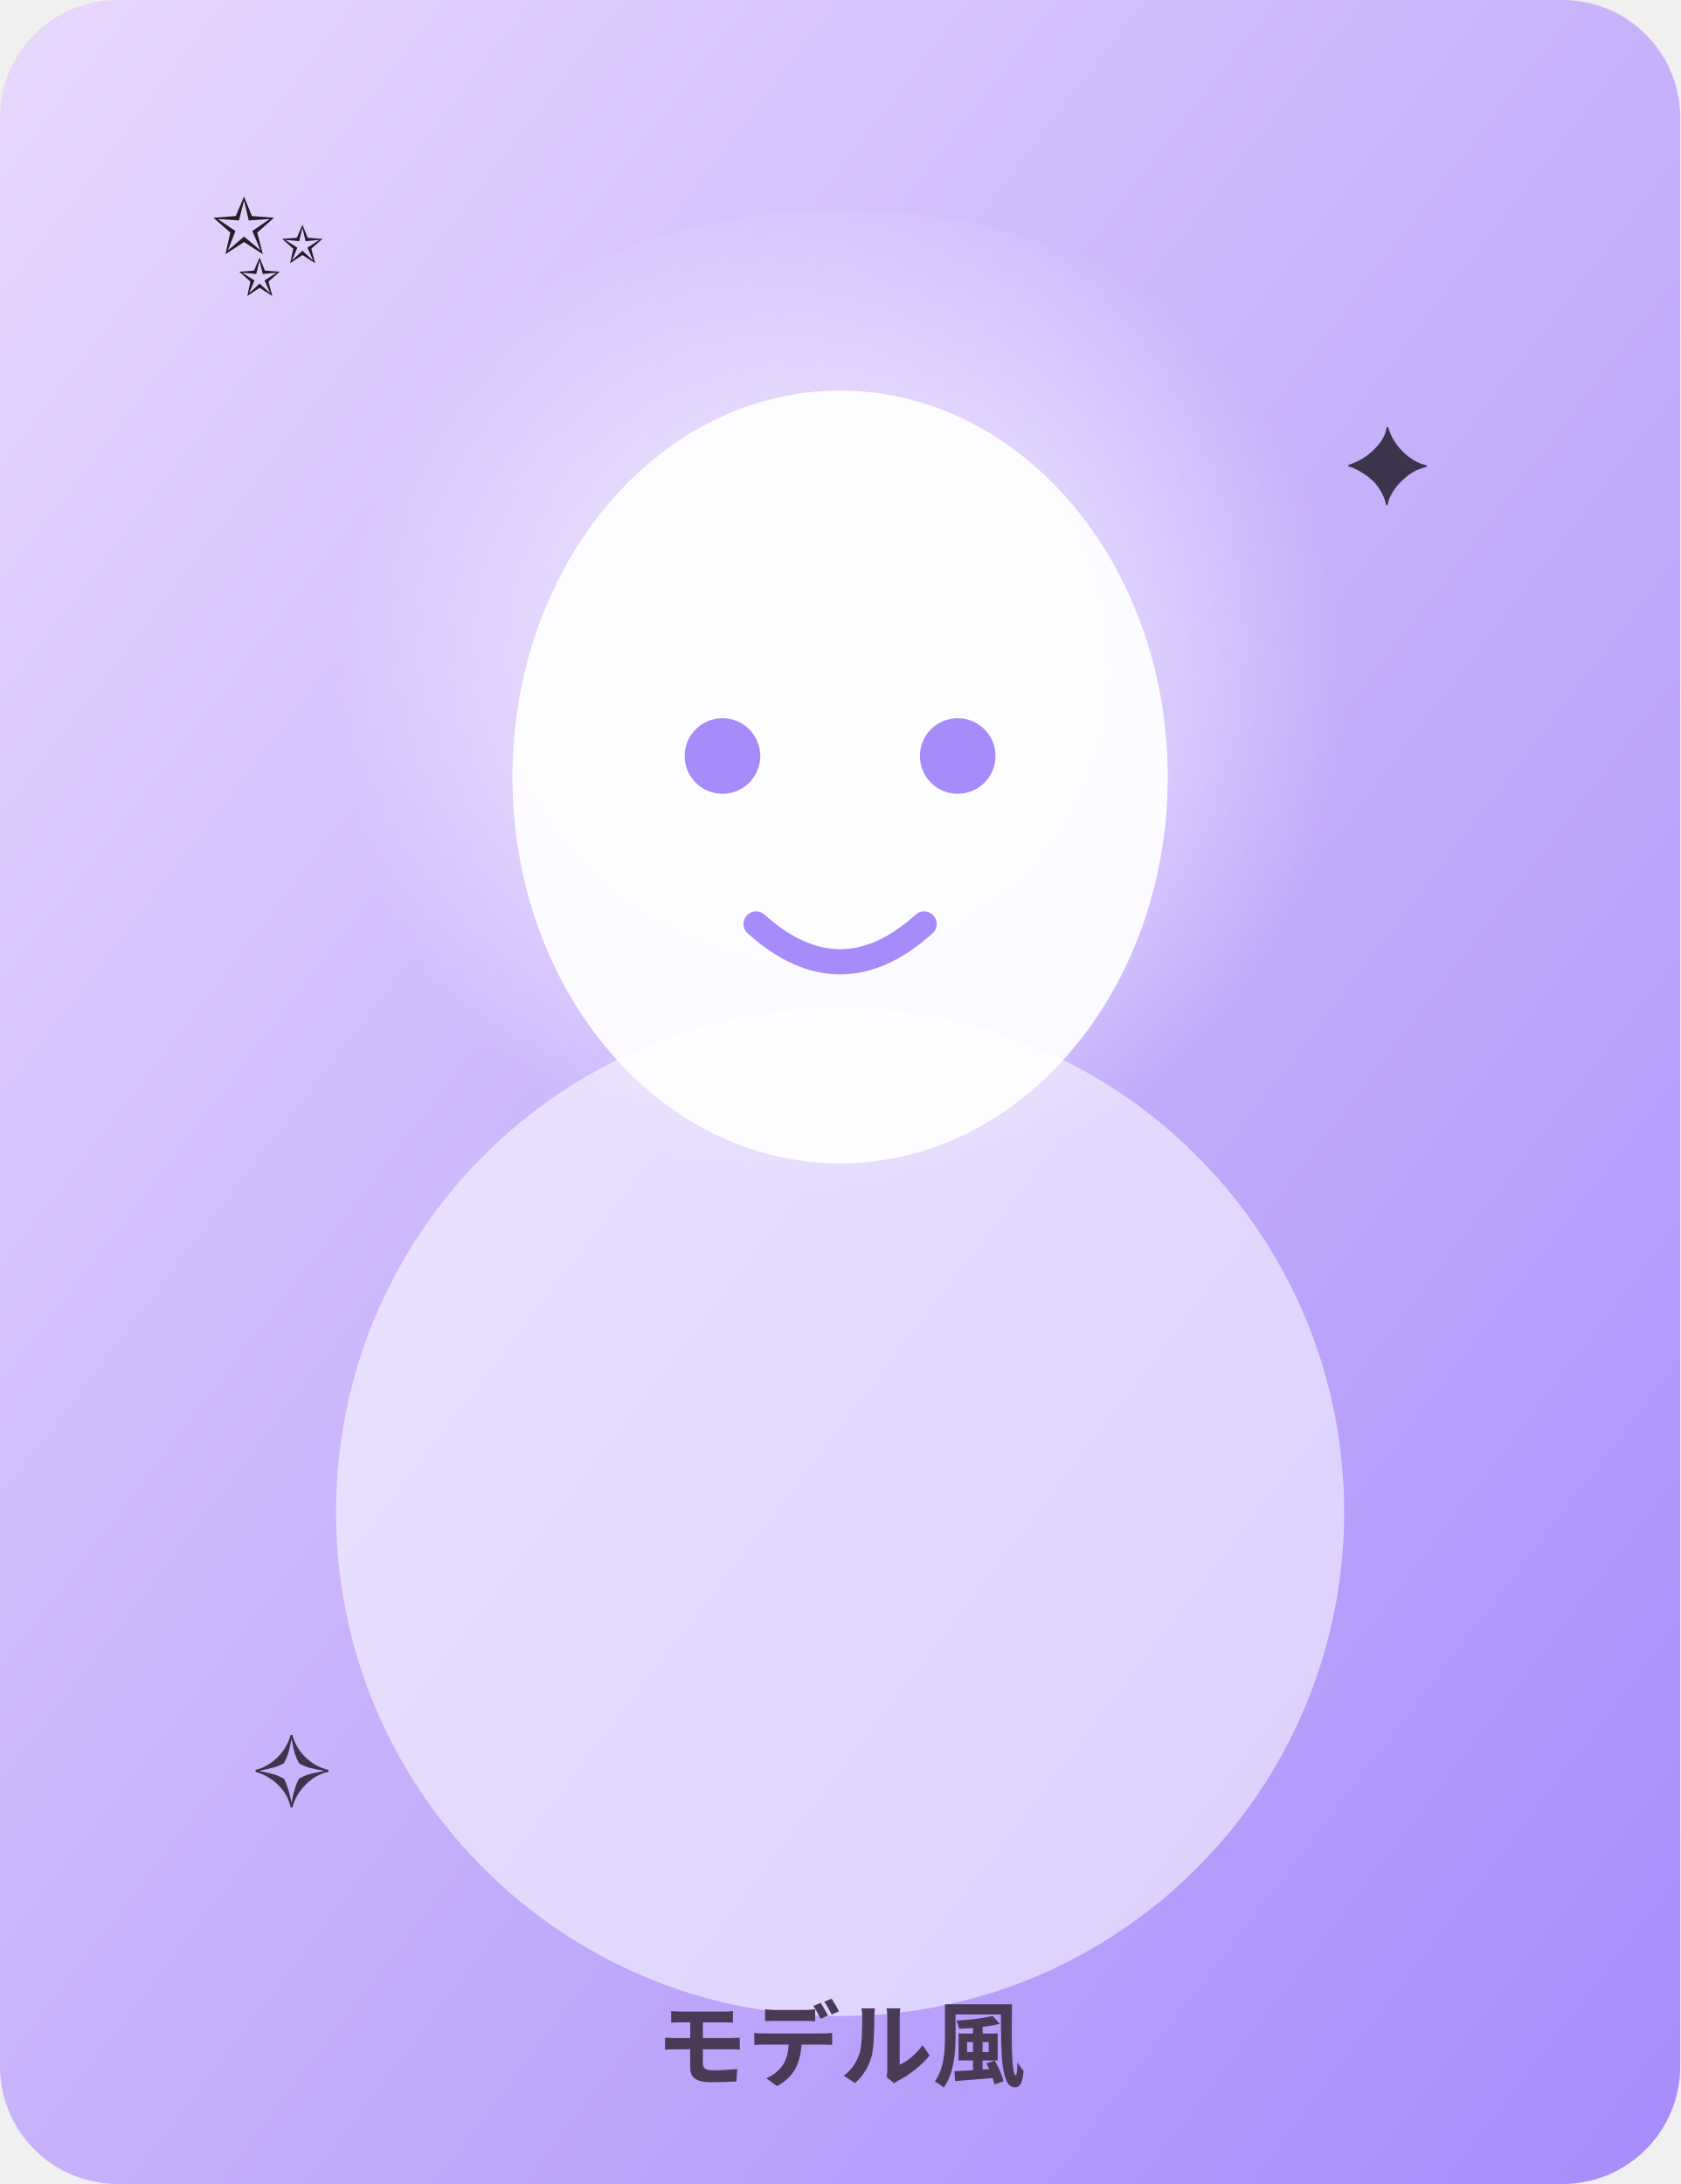
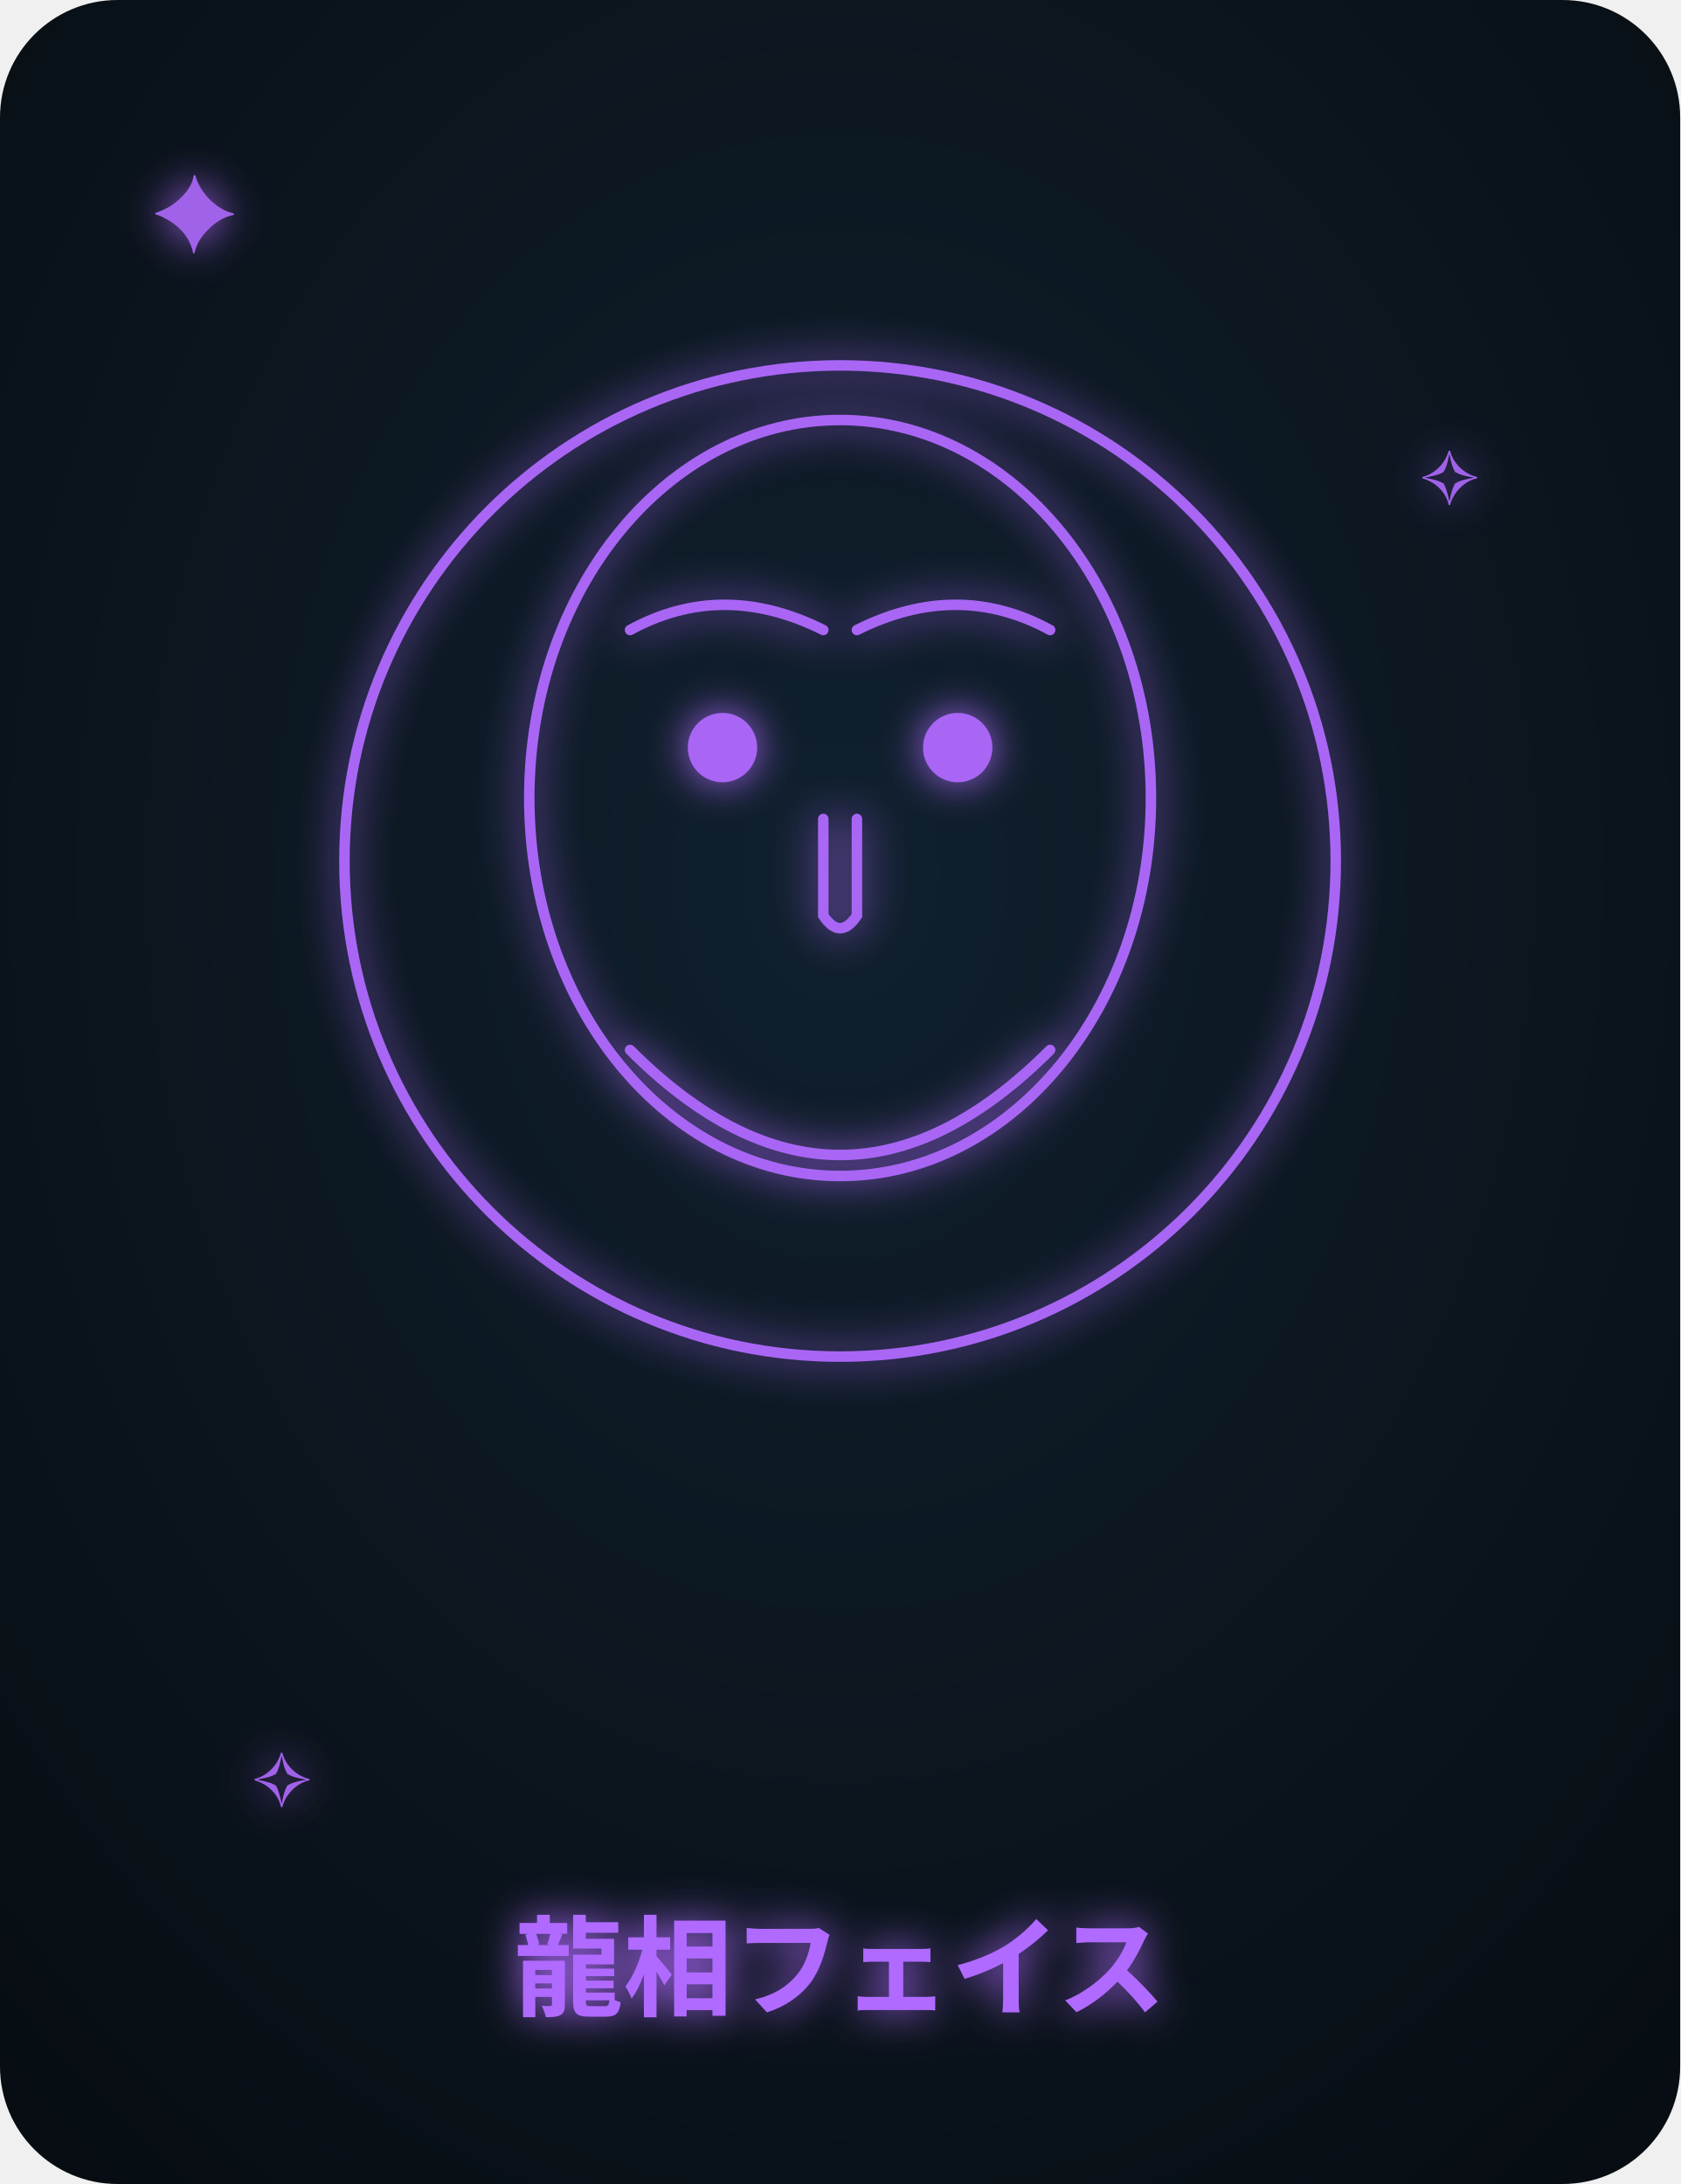
<svg xmlns="http://www.w3.org/2000/svg" viewBox="0 0 400 520" width="400" height="520">
  <defs>
-     <linearGradient id="g" x1="0" y1="0" x2="1" y2="1">
-       <stop offset="0%" stop-color="#e9d8fd" />
-       <stop offset="100%" stop-color="#a78bfa" />
-     </linearGradient>
-     <radialGradient id="halo" cx="50%" cy="38%" r="40%">
-       <stop offset="0%" stop-color="#ffffff" stop-opacity="0.9" />
-       <stop offset="100%" stop-color="#ffffff" stop-opacity="0" />
+     <radialGradient id="bg" cx="50%" cy="40%" r="75%">
+       <stop offset="0%" stop-color="#10202e" />
+       <stop offset="100%" stop-color="#070d12" />
    </radialGradient>
+     <filter id="glow" x="-40%" y="-40%" width="180%" height="180%">
+       <feGaussianBlur stdDeviation="5" result="b" />
+       <feMerge>
+         <feMergeNode in="b" />
+         <feMergeNode in="SourceGraphic" />
+       </feMerge>
+     </filter>
  </defs>
-   <rect width="400" height="520" rx="28" fill="url(#g)" />
-   <circle cx="200" cy="200" r="150" fill="url(#halo)" />
-   <ellipse cx="200" cy="185" rx="78" ry="92" fill="#ffffff" opacity="0.92" />
-   <ellipse cx="200" cy="360" rx="120" ry="120" fill="#ffffff" opacity="0.55" />
-   <circle cx="172" cy="180" r="9" fill="#a78bfa" />
-   <circle cx="228" cy="180" r="9" fill="#a78bfa" />
-   <path d="M180 220 Q200 238 220 220" stroke="#a78bfa" stroke-width="6" fill="none" stroke-linecap="round" />
-   <text x="50" y="70" font-size="34" opacity="0.85">✨</text>
-   <text x="320" y="120" font-size="26" opacity="0.7">✦</text>
-   <text x="60" y="430" font-size="24" opacity="0.7">✧</text>
-   <text x="200" y="495" font-family="sans-serif" font-size="22" font-weight="700" fill="#4a3a55" text-anchor="middle">モデル風</text>
+   <rect width="400" height="520" rx="28" fill="url(#bg)" />
+   <g filter="url(#glow)" stroke="#b06bff" stroke-width="2.5" fill="none" opacity="0.95">
+     <circle cx="200" cy="205" r="118" />
+     <ellipse cx="200" cy="190" rx="74" ry="90" />
+     <path d="M150 250 Q200 300 250 250" stroke-linecap="round" />
+     <circle cx="172" cy="178" r="7" fill="#b06bff" />
+     <circle cx="228" cy="178" r="7" fill="#b06bff" />
+     <path d="M150 150 Q172 138 196 150" stroke-linecap="round" />
+     <path d="M204 150 Q228 138 250 150" stroke-linecap="round" />
+     <path d="M196 195 L196 218 Q200 224 204 218 L204 195" stroke-linecap="round" />
+   </g>
+   <g filter="url(#glow)" fill="#b06bff" opacity="0.9">
+     <text x="36" y="60" font-size="26">✦</text>
+     <text x="338" y="120" font-size="18">✧</text>
+     <text x="60" y="430" font-size="18">✧</text>
+   </g>
+   <text x="200" y="478" filter="url(#glow)" font-family="sans-serif" font-size="26" font-weight="900" fill="#b06bff" text-anchor="middle">龍相フェイス</text>
</svg>
